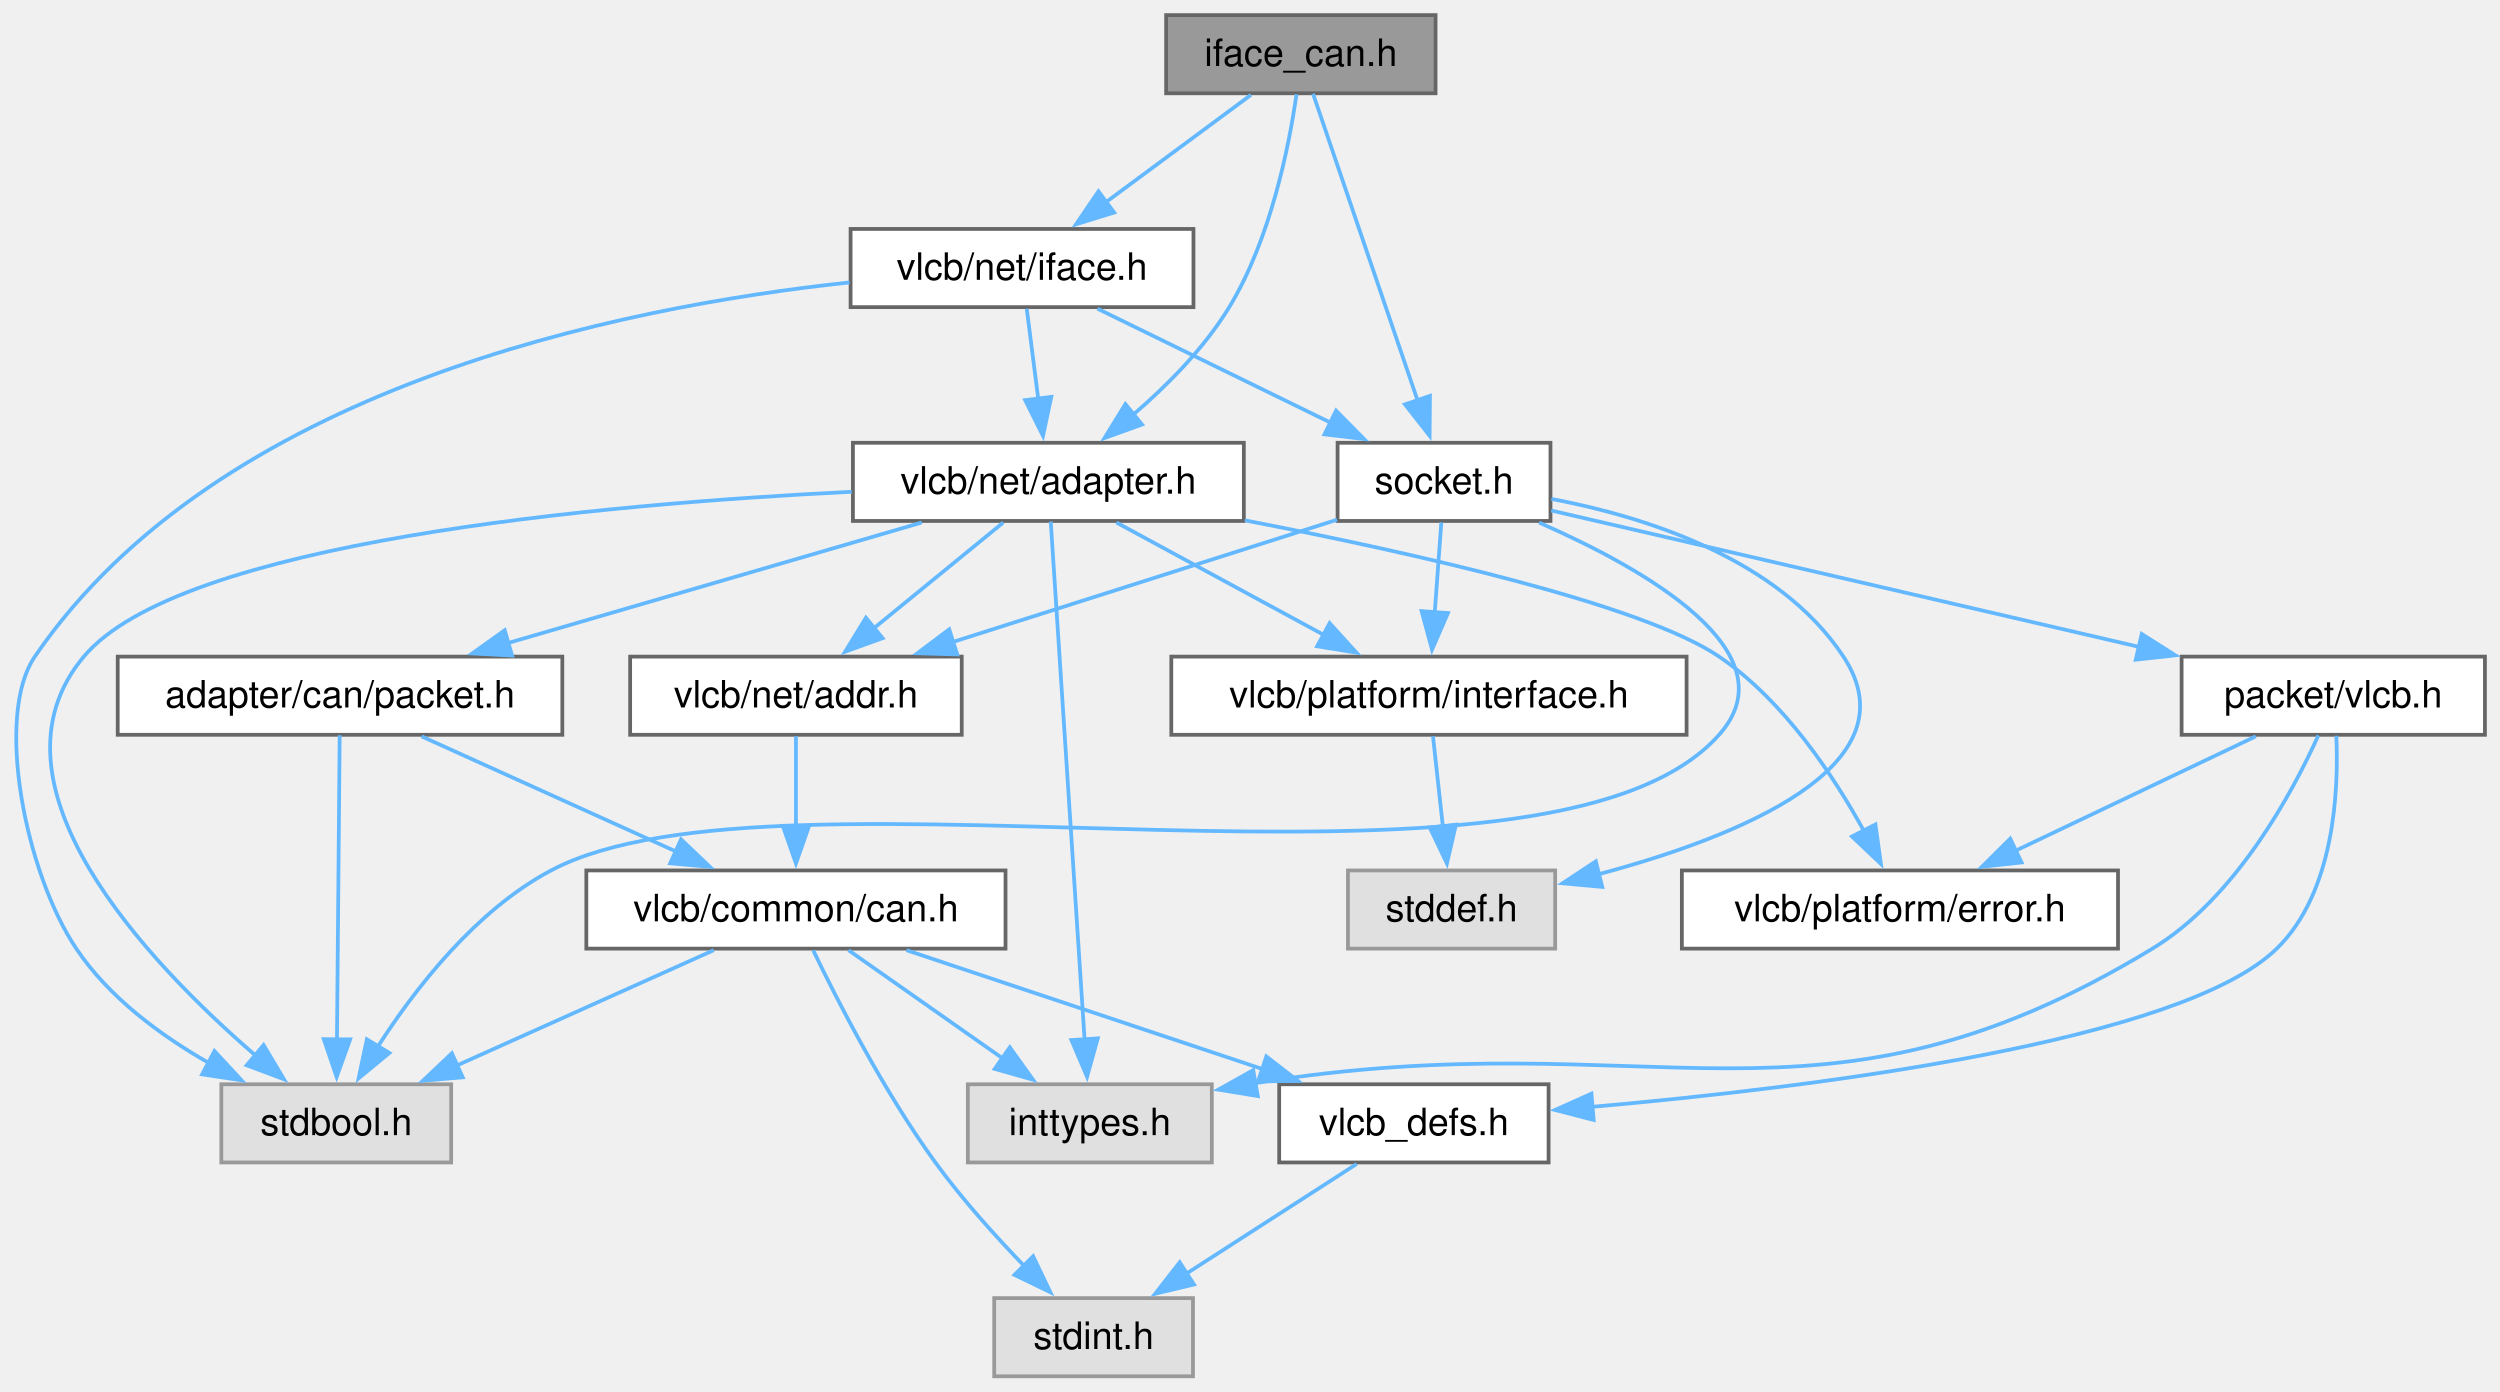
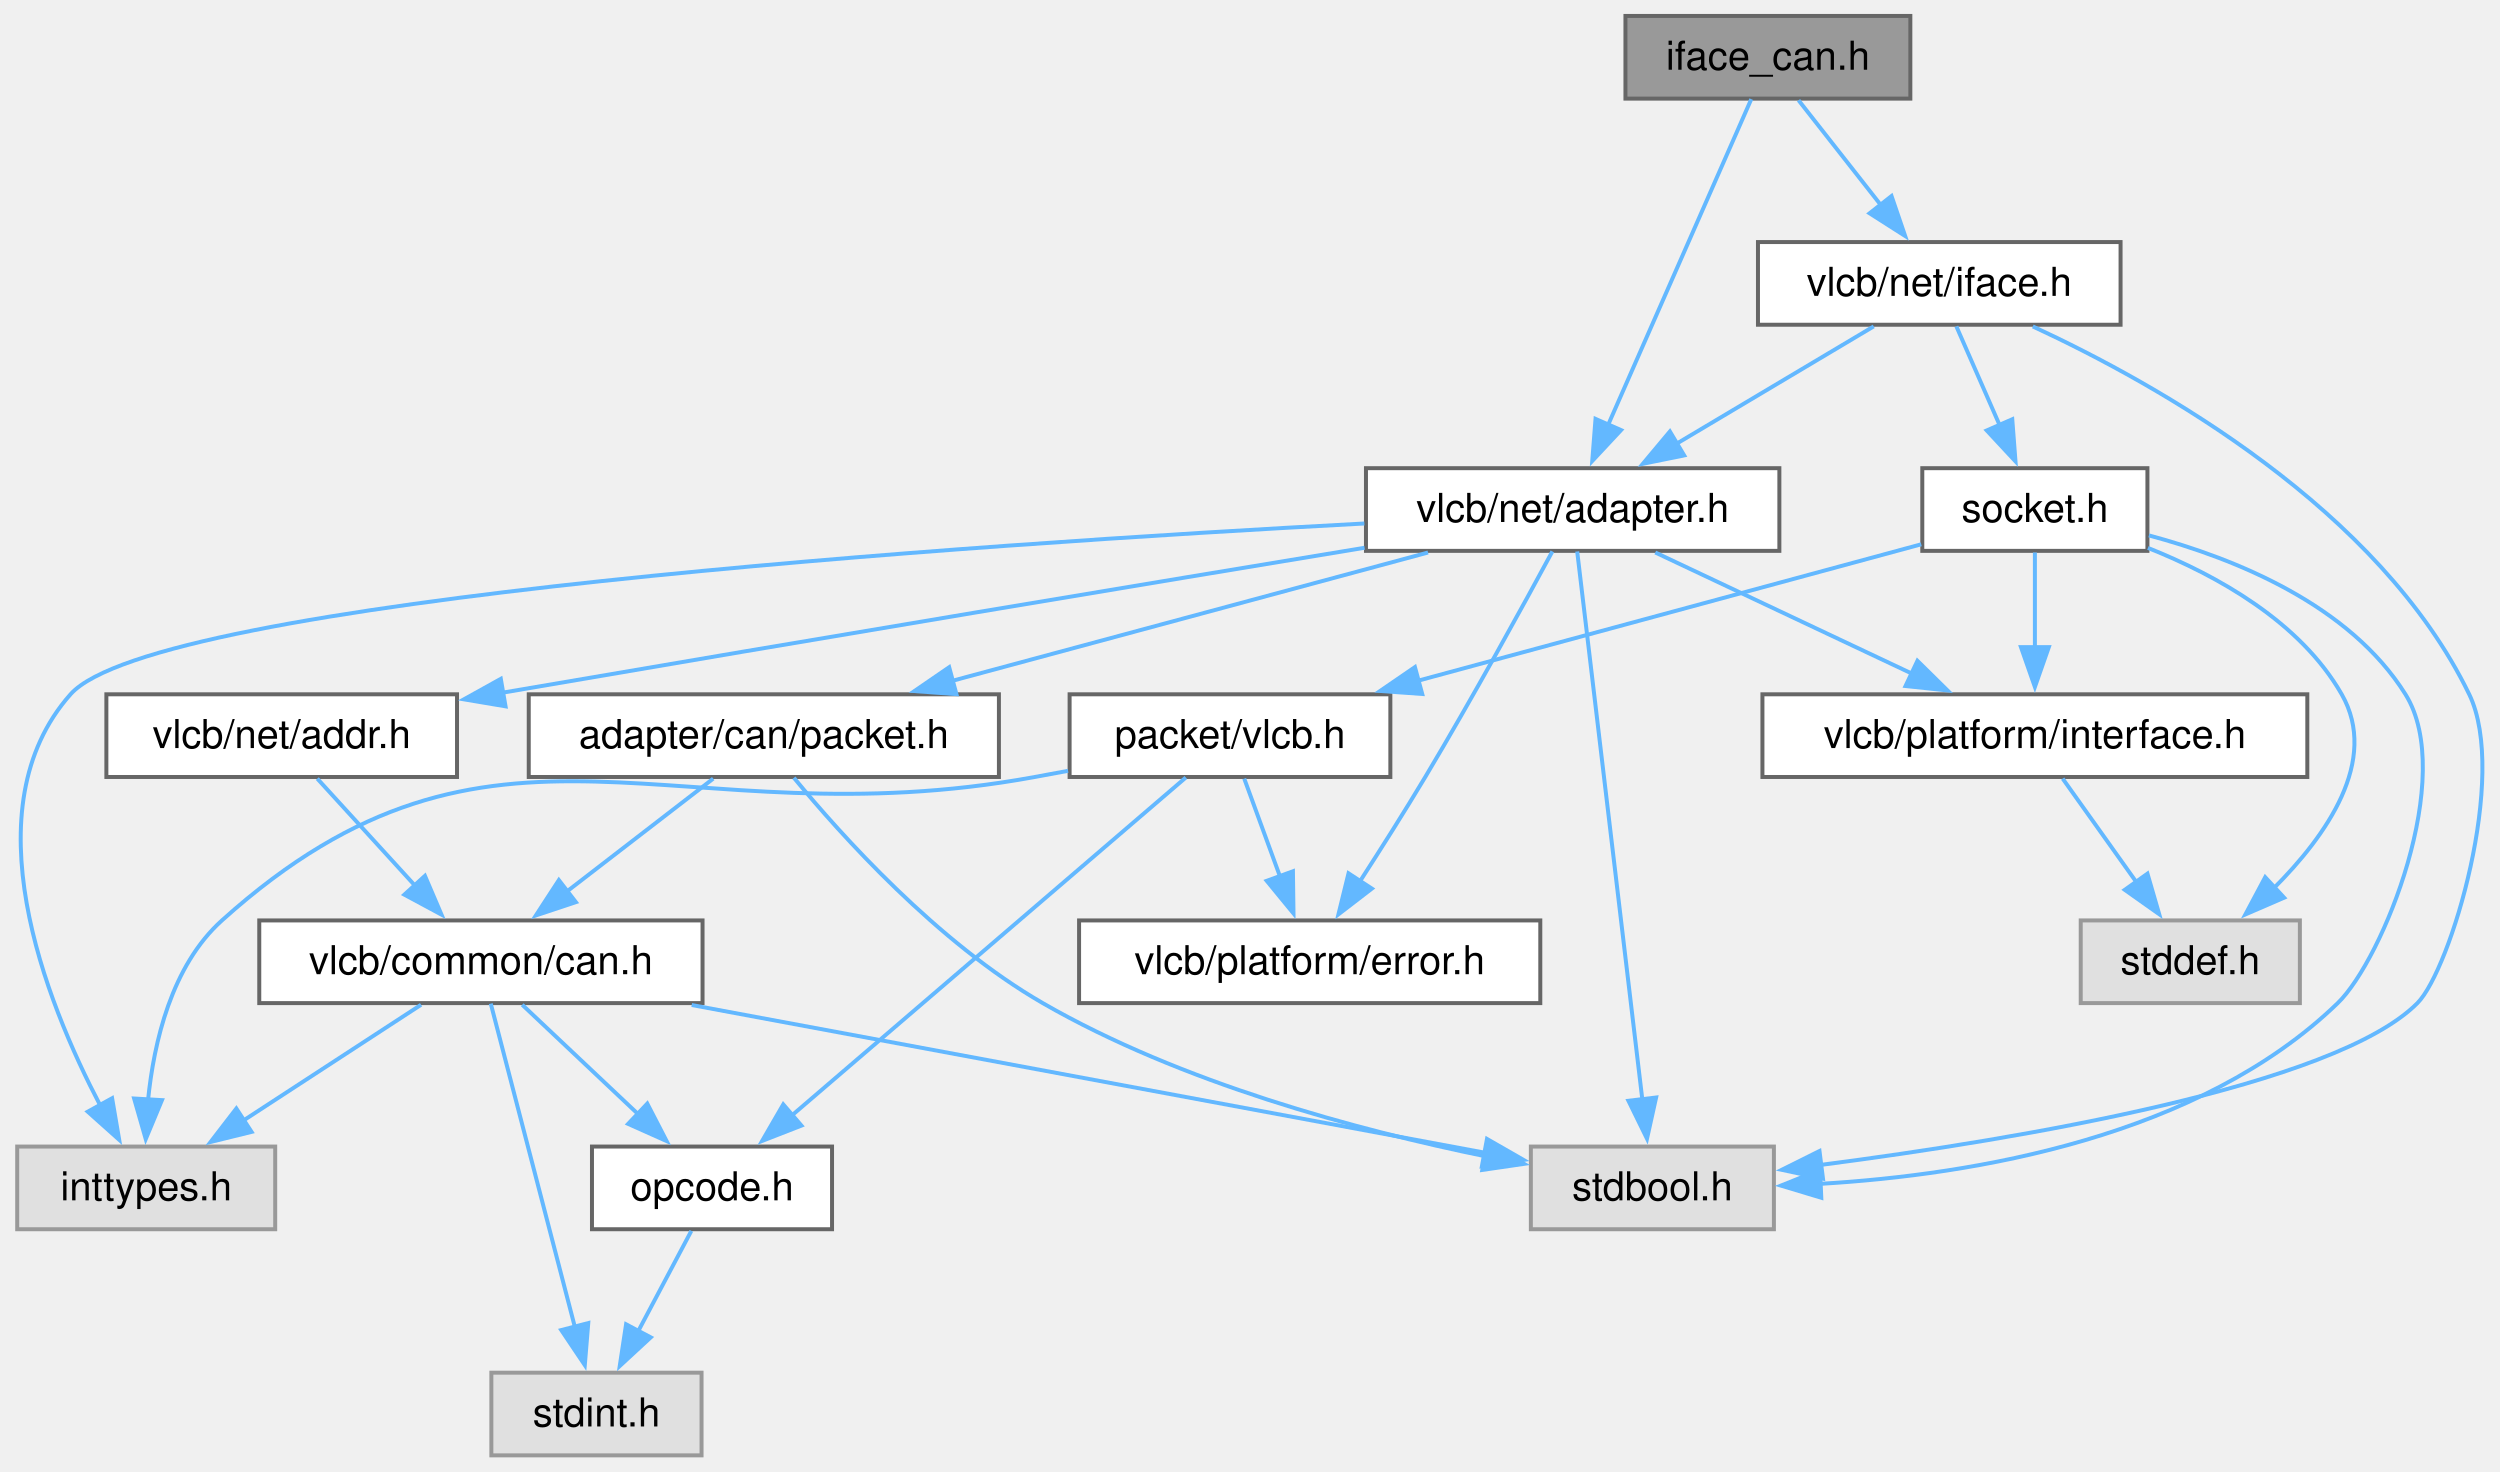
- <svg xmlns="http://www.w3.org/2000/svg" xmlns:xlink="http://www.w3.org/1999/xlink" width="663pt" height="369pt" viewBox="0.00 0.00 663.49 369.25">
+ <svg xmlns="http://www.w3.org/2000/svg" xmlns:xlink="http://www.w3.org/1999/xlink" width="627pt" height="369pt" viewBox="0.00 0.00 626.79 369.25">
  <g id="graph0" class="graph" transform="scale(1 1) rotate(0) translate(4 365.25)">
    <g id="Node000001" class="node">
      <g id="a_Node000001">
        <a xlink:title=" ">
-           <polygon fill="#999999" stroke="#666666" points="376.99,-361.25 305.49,-361.25 305.49,-340.5 376.99,-340.5 376.99,-361.25" />
-           <text text-anchor="middle" x="341.24" y="-347.75" font-family="Helvetica,sans-Serif" font-size="10.00">iface_can.h</text>
+           <polygon fill="#999999" stroke="#666666" points="475.12,-361.25 403.62,-361.25 403.62,-340.5 475.12,-340.5 475.12,-361.25" />
+           <text text-anchor="middle" x="439.38" y="-347.75" font-family="Helvetica,sans-Serif" font-size="10.00">iface_can.h</text>
        </a>
      </g>
    </g>
    <g id="Node000002" class="node">
      <g id="a_Node000002">
        <a xlink:href="adapter_8h.html" target="_top" xlink:title=" ">
-           <polygon fill="white" stroke="#666666" points="326.11,-247.75 222.36,-247.75 222.36,-227 326.11,-227 326.11,-247.75" />
-           <text text-anchor="middle" x="274.24" y="-234.25" font-family="Helvetica,sans-Serif" font-size="10.00">vlcb/net/adapter.h</text>
+           <polygon fill="white" stroke="#666666" points="442.25,-247.75 338.5,-247.75 338.5,-227 442.25,-227 442.25,-247.75" />
+           <text text-anchor="middle" x="390.38" y="-234.25" font-family="Helvetica,sans-Serif" font-size="10.00">vlcb/net/adapter.h</text>
        </a>
      </g>
    </g>
    <g id="edge1_Node000001_Node000002" class="edge">
      <g id="a_edge1_Node000001_Node000002">
        <a xlink:title=" ">
-           <path fill="none" stroke="#63b8ff" d="M340.1,-340.26C338.16,-326.79 333.29,-301.91 322.24,-283.75 315.62,-272.88 305.72,-262.9 296.62,-255.09" />
-           <polygon fill="#63b8ff" stroke="#63b8ff" points="299.09,-252.59 289.12,-249 294.68,-258.02 299.09,-252.59" />
+           <path fill="none" stroke="#63b8ff" d="M435.2,-340.37C427.28,-322.36 409.94,-282.89 399.3,-258.68" />
+           <polygon fill="#63b8ff" stroke="#63b8ff" points="402.52,-257.31 395.29,-249.56 396.11,-260.12 402.52,-257.31" />
        </a>
      </g>
    </g>
    <g id="Node000013" class="node">
      <g id="a_Node000013">
        <a xlink:href="iface_8h.html" target="_top" xlink:title=" ">
-           <polygon fill="white" stroke="#666666" points="312.74,-304.5 221.74,-304.5 221.74,-283.75 312.74,-283.75 312.74,-304.5" />
-           <text text-anchor="middle" x="267.24" y="-291" font-family="Helvetica,sans-Serif" font-size="10.00">vlcb/net/iface.h</text>
+           <polygon fill="white" stroke="#666666" points="527.88,-304.5 436.88,-304.5 436.88,-283.75 527.88,-283.75 527.88,-304.5" />
+           <text text-anchor="middle" x="482.38" y="-291" font-family="Helvetica,sans-Serif" font-size="10.00">vlcb/net/iface.h</text>
        </a>
      </g>
    </g>
    <g id="edge17_Node000001_Node000013" class="edge">
      <g id="a_edge17_Node000001_Node000013">
        <a xlink:title=" ">
-           <path fill="none" stroke="#63b8ff" d="M328.01,-340.09C317.27,-332.15 301.91,-320.78 289.32,-311.46" />
-           <polygon fill="#63b8ff" stroke="#63b8ff" points="291.69,-308.86 281.57,-305.73 287.53,-314.49 291.69,-308.86" />
+           <path fill="none" stroke="#63b8ff" d="M447.06,-340.09C452.81,-332.77 460.84,-322.54 467.79,-313.69" />
+           <polygon fill="#63b8ff" stroke="#63b8ff" points="470.4,-316.05 473.82,-306.02 464.89,-311.72 470.4,-316.05" />
+         </a>
+       </g>
+     </g>
+     <g id="Node000003" class="node">
+       <g id="a_Node000003">
+         <a xlink:title=" ">
+           <polygon fill="#e0e0e0" stroke="#999999" points="64.75,-77.5 0,-77.5 0,-56.75 64.75,-56.75 64.75,-77.5" />
+           <text text-anchor="middle" x="32.38" y="-64" font-family="Helvetica,sans-Serif" font-size="10.00">inttypes.h</text>
+         </a>
+       </g>
+     </g>
+     <g id="edge2_Node000002_Node000003" class="edge">
+       <g id="a_edge2_Node000002_Node000003">
+         <a xlink:title=" ">
+           <path fill="none" stroke="#63b8ff" d="M338.1,-233.87C239.62,-228.61 34.56,-214.89 13.38,-191 -12.05,-162.33 6.93,-114.33 20.95,-87.6" />
+           <polygon fill="#63b8ff" stroke="#63b8ff" points="23.82,-89.63 25.6,-79.19 17.7,-86.25 23.82,-89.63" />
+         </a>
+       </g>
+     </g>
+     <g id="Node000004" class="node">
+       <g id="a_Node000004">
+         <a xlink:title=" ">
+           <polygon fill="#e0e0e0" stroke="#999999" points="440.88,-77.5 379.88,-77.5 379.88,-56.75 440.88,-56.75 440.88,-77.5" />
+           <text text-anchor="middle" x="410.38" y="-64" font-family="Helvetica,sans-Serif" font-size="10.00">stdbool.h</text>
+         </a>
+       </g>
+     </g>
+     <g id="edge3_Node000002_Node000004" class="edge">
+       <g id="a_edge3_Node000002_Node000004">
+         <a xlink:title=" ">
+           <path fill="none" stroke="#63b8ff" d="M391.51,-226.85C394.64,-200.48 403.49,-126.08 407.86,-89.28" />
+           <polygon fill="#63b8ff" stroke="#63b8ff" points="411.32,-89.81 409.03,-79.47 404.37,-88.99 411.32,-89.81" />
+         </a>
+       </g>
+     </g>
+     <g id="Node000005" class="node">
+       <g id="a_Node000005">
+         <a xlink:href="error_8h.html" target="_top" xlink:title=" ">
+           <polygon fill="white" stroke="#666666" points="382.25,-134.25 266.5,-134.25 266.5,-113.5 382.25,-113.5 382.25,-134.25" />
+           <text text-anchor="middle" x="324.38" y="-120.75" font-family="Helvetica,sans-Serif" font-size="10.00">vlcb/platform/error.h</text>
+         </a>
+       </g>
+     </g>
+     <g id="edge4_Node000002_Node000005" class="edge">
+       <g id="a_edge4_Node000002_Node000005">
+         <a xlink:title=" ">
+           <path fill="none" stroke="#63b8ff" d="M385.28,-226.86C378.3,-213.92 365.27,-190.12 353.38,-170.25 348.17,-161.55 342.17,-152.08 336.98,-144.05" />
+           <polygon fill="#63b8ff" stroke="#63b8ff" points="339.98,-142.24 331.59,-135.78 334.12,-146.07 339.98,-142.24" />
+         </a>
+       </g>
+     </g>
+     <g id="Node000006" class="node">
+       <g id="a_Node000006">
+         <a xlink:href="interface_8h.html" target="_top" xlink:title=" ">
+           <polygon fill="white" stroke="#666666" points="574.75,-191 438,-191 438,-170.25 574.75,-170.25 574.75,-191" />
+           <text text-anchor="middle" x="506.38" y="-177.5" font-family="Helvetica,sans-Serif" font-size="10.00">vlcb/platform/interface.h</text>
+         </a>
+       </g>
+     </g>
+     <g id="edge5_Node000002_Node000006" class="edge">
+       <g id="a_edge5_Node000002_Node000006">
+         <a xlink:title=" ">
+           <path fill="none" stroke="#63b8ff" d="M411.11,-226.59C429.01,-218.14 455.12,-205.82 475.48,-196.21" />
+           <polygon fill="#63b8ff" stroke="#63b8ff" points="476.9,-199.41 484.45,-191.97 473.91,-193.08 476.9,-199.41" />
+         </a>
+       </g>
+     </g>
+     <g id="Node000008" class="node">
+       <g id="a_Node000008">
+         <a xlink:href="packet_8h.html" target="_top" xlink:title=" ">
+           <polygon fill="white" stroke="#666666" points="246.38,-191 128.38,-191 128.38,-170.25 246.38,-170.25 246.38,-191" />
+           <text text-anchor="middle" x="187.38" y="-177.5" font-family="Helvetica,sans-Serif" font-size="10.00">adapter/can/packet.h</text>
+         </a>
+       </g>
+     </g>
+     <g id="edge7_Node000002_Node000008" class="edge">
+       <g id="a_edge7_Node000002_Node000008">
+         <a xlink:title=" ">
+           <path fill="none" stroke="#63b8ff" d="M354.08,-226.59C320.7,-217.58 271,-204.18 234.55,-194.35" />
+           <polygon fill="#63b8ff" stroke="#63b8ff" points="235.72,-191.04 225.16,-191.81 233.9,-197.8 235.72,-191.04" />
+         </a>
+       </g>
+     </g>
+     <g id="Node000012" class="node">
+       <g id="a_Node000012">
+         <a xlink:href="addr_8h.html" target="_top" xlink:title=" ">
+           <polygon fill="white" stroke="#666666" points="110.38,-191 22.38,-191 22.38,-170.25 110.38,-170.25 110.38,-191" />
+           <text text-anchor="middle" x="66.38" y="-177.5" font-family="Helvetica,sans-Serif" font-size="10.00">vlcb/net/addr.h</text>
+         </a>
+       </g>
+     </g>
+     <g id="edge15_Node000002_Node000012" class="edge">
+       <g id="a_edge15_Node000002_Node000012">
+         <a xlink:title=" ">
+           <path fill="none" stroke="#63b8ff" d="M338.15,-227.78C285.9,-219.14 202.93,-205.34 121.56,-191.37" />
+           <polygon fill="#63b8ff" stroke="#63b8ff" points="122.56,-187.98 112.11,-189.74 121.37,-194.88 122.56,-187.98" />
+         </a>
+       </g>
+     </g>
+     <g id="Node000007" class="node">
+       <g id="a_Node000007">
+         <a xlink:title=" ">
+           <polygon fill="#e0e0e0" stroke="#999999" points="572.88,-134.25 517.88,-134.25 517.88,-113.5 572.88,-113.5 572.88,-134.25" />
+           <text text-anchor="middle" x="545.38" y="-120.75" font-family="Helvetica,sans-Serif" font-size="10.00">stddef.h</text>
+         </a>
+       </g>
+     </g>
+     <g id="edge6_Node000006_Node000007" class="edge">
+       <g id="a_edge6_Node000006_Node000007">
+         <a xlink:title=" ">
+           <path fill="none" stroke="#63b8ff" d="M513.35,-169.84C518.51,-162.6 525.69,-152.51 531.95,-143.72" />
+           <polygon fill="#63b8ff" stroke="#63b8ff" points="534.63,-145.99 537.58,-135.81 528.93,-141.93 534.63,-145.99" />
+         </a>
+       </g>
+     </g>
+     <g id="edge8_Node000008_Node000004" class="edge">
+       <g id="a_edge8_Node000008_Node000004">
+         <a xlink:title=" ">
+           <path fill="none" stroke="#63b8ff" d="M194.93,-170.05C206.75,-155.7 231.01,-128.69 257.38,-113.5 292.12,-93.48 336.48,-81.6 368.48,-75.05" />
+           <polygon fill="#63b8ff" stroke="#63b8ff" points="369.03,-78.5 378.18,-73.16 367.7,-71.63 369.03,-78.5" />
+         </a>
+       </g>
+     </g>
+     <g id="Node000009" class="node">
+       <g id="a_Node000009">
+         <a xlink:href="common_2inc_2vlcb_2common_2can_8h.html" target="_top" xlink:title=" ">
+           <polygon fill="white" stroke="#666666" points="172,-134.25 60.75,-134.25 60.75,-113.5 172,-113.5 172,-134.25" />
+           <text text-anchor="middle" x="116.38" y="-120.75" font-family="Helvetica,sans-Serif" font-size="10.00">vlcb/common/can.h</text>
+         </a>
+       </g>
+     </g>
+     <g id="edge9_Node000008_Node000009" class="edge">
+       <g id="a_edge9_Node000008_Node000009">
+         <a xlink:title=" ">
+           <path fill="none" stroke="#63b8ff" d="M174.68,-169.84C164.48,-161.97 149.93,-150.75 137.92,-141.49" />
+           <polygon fill="#63b8ff" stroke="#63b8ff" points="140.21,-138.84 130.16,-135.5 135.94,-144.38 140.21,-138.84" />
+         </a>
+       </g>
+     </g>
+     <g id="edge10_Node000009_Node000003" class="edge">
+       <g id="a_edge10_Node000009_Node000003">
+         <a xlink:title=" ">
+           <path fill="none" stroke="#63b8ff" d="M101.36,-113.09C88.93,-104.99 71.05,-93.33 56.6,-83.92" />
+           <polygon fill="#63b8ff" stroke="#63b8ff" points="58.82,-81.18 48.53,-78.65 55,-87.05 58.82,-81.18" />
+         </a>
+       </g>
+     </g>
+     <g id="edge11_Node000009_Node000004" class="edge">
+       <g id="a_edge11_Node000009_Node000004">
+         <a xlink:title=" ">
+           <path fill="none" stroke="#63b8ff" d="M169.28,-113.02C226.3,-102.4 315.91,-85.72 368.32,-75.96" />
+           <polygon fill="#63b8ff" stroke="#63b8ff" points="368.87,-79.41 378.06,-74.14 367.59,-72.53 368.87,-79.41" />
+         </a>
+       </g>
+     </g>
+     <g id="Node000010" class="node">
+       <g id="a_Node000010">
+         <a xlink:title=" ">
+           <polygon fill="#e0e0e0" stroke="#999999" points="171.75,-20.75 119,-20.75 119,0 171.75,0 171.75,-20.75" />
+           <text text-anchor="middle" x="145.38" y="-7.25" font-family="Helvetica,sans-Serif" font-size="10.00">stdint.h</text>
+         </a>
+       </g>
+     </g>
+     <g id="edge12_Node000009_Node000010" class="edge">
+       <g id="a_edge12_Node000009_Node000010">
+         <a xlink:title=" ">
+           <path fill="none" stroke="#63b8ff" d="M118.85,-113.37C123.51,-95.44 133.7,-56.25 140.01,-32.01" />
+           <polygon fill="#63b8ff" stroke="#63b8ff" points="143.32,-33.2 142.45,-22.64 136.54,-31.44 143.32,-33.2" />
+         </a>
+       </g>
+     </g>
+     <g id="Node000011" class="node">
+       <g id="a_Node000011">
+         <a xlink:href="opcode_8h.html" target="_top" xlink:title=" ">
+           <polygon fill="white" stroke="#666666" points="204.5,-77.5 144.25,-77.5 144.25,-56.75 204.5,-56.75 204.5,-77.5" />
+           <text text-anchor="middle" x="174.38" y="-64" font-family="Helvetica,sans-Serif" font-size="10.00">opcode.h</text>
+         </a>
+       </g>
+     </g>
+     <g id="edge13_Node000009_Node000011" class="edge">
+       <g id="a_edge13_Node000009_Node000011">
+         <a xlink:title=" ">
+           <path fill="none" stroke="#63b8ff" d="M126.74,-113.09C134.83,-105.46 146.26,-94.67 155.9,-85.57" />
+           <polygon fill="#63b8ff" stroke="#63b8ff" points="158.13,-88.28 162.99,-78.87 153.32,-83.19 158.13,-88.28" />
+         </a>
+       </g>
+     </g>
+     <g id="edge14_Node000011_Node000010" class="edge">
+       <g id="a_edge14_Node000011_Node000010">
+         <a xlink:title=" ">
+           <path fill="none" stroke="#63b8ff" d="M169.19,-56.34C165.48,-49.33 160.36,-39.66 155.81,-31.08" />
+           <polygon fill="#63b8ff" stroke="#63b8ff" points="159,-29.61 151.22,-22.42 152.81,-32.89 159,-29.61" />
+         </a>
+       </g>
+     </g>
+     <g id="edge16_Node000012_Node000009" class="edge">
+       <g id="a_edge16_Node000012_Node000009">
+         <a xlink:title=" ">
+           <path fill="none" stroke="#63b8ff" d="M75.31,-169.84C82.14,-162.36 91.74,-151.86 99.93,-142.88" />
+           <polygon fill="#63b8ff" stroke="#63b8ff" points="102.33,-145.44 106.49,-135.7 97.16,-140.72 102.33,-145.44" />
+         </a>
+       </g>
+     </g>
+     <g id="edge19_Node000013_Node000002" class="edge">
+       <g id="a_edge19_Node000013_Node000002">
+         <a xlink:title=" ">
+           <path fill="none" stroke="#63b8ff" d="M465.93,-283.34C452.19,-275.16 432.36,-263.36 416.46,-253.9" />
+           <polygon fill="#63b8ff" stroke="#63b8ff" points="418.36,-250.96 407.98,-248.85 414.78,-256.97 418.36,-250.96" />
+         </a>
+       </g>
+     </g>
+     <g id="edge18_Node000013_Node000004" class="edge">
+       <g id="a_edge18_Node000013_Node000004">
+         <a xlink:title=" ">
+           <path fill="none" stroke="#63b8ff" d="M505.86,-283.32C537.6,-268.61 592.82,-237.49 615.38,-191 625.26,-170.62 610.72,-121.9 602.38,-113.5 581.71,-92.69 502.76,-79.41 452.76,-72.91" />
+           <polygon fill="#63b8ff" stroke="#63b8ff" points="453.2,-69.43 442.84,-71.66 452.32,-76.38 453.2,-69.43" />
        </a>
      </g>
    </g>
    <g id="Node000014" class="node">
      <g id="a_Node000014">
        <a xlink:href="socket_8h.html" target="_top" xlink:title=" ">
-           <polygon fill="white" stroke="#666666" points="407.49,-247.75 350.99,-247.75 350.99,-227 407.49,-227 407.49,-247.75" />
-           <text text-anchor="middle" x="379.24" y="-234.25" font-family="Helvetica,sans-Serif" font-size="10.00">socket.h</text>
-         </a>
-       </g>
-     </g>
-     <g id="edge29_Node000001_Node000014" class="edge">
-       <g id="a_edge29_Node000001_Node000014">
-         <a xlink:title=" ">
-           <path fill="none" stroke="#63b8ff" d="M344.48,-340.37C350.59,-322.44 363.94,-283.25 372.21,-259.01" />
-           <polygon fill="#63b8ff" stroke="#63b8ff" points="375.5,-260.2 375.41,-249.61 368.87,-257.94 375.5,-260.2" />
-         </a>
-       </g>
-     </g>
-     <g id="Node000003" class="node">
-       <g id="a_Node000003">
-         <a xlink:title=" ">
-           <polygon fill="#e0e0e0" stroke="#999999" points="317.61,-77.5 252.86,-77.5 252.86,-56.75 317.61,-56.75 317.61,-77.5" />
-           <text text-anchor="middle" x="285.24" y="-64" font-family="Helvetica,sans-Serif" font-size="10.00">inttypes.h</text>
-         </a>
-       </g>
-     </g>
-     <g id="edge2_Node000002_Node000003" class="edge">
-       <g id="a_edge2_Node000002_Node000003">
-         <a xlink:title=" ">
-           <path fill="none" stroke="#63b8ff" d="M274.86,-226.85C276.58,-200.48 281.45,-126.08 283.85,-89.28" />
-           <polygon fill="#63b8ff" stroke="#63b8ff" points="287.34,-89.68 284.5,-79.48 280.35,-89.23 287.34,-89.68" />
-         </a>
-       </g>
-     </g>
-     <g id="Node000004" class="node">
-       <g id="a_Node000004">
-         <a xlink:title=" ">
-           <polygon fill="#e0e0e0" stroke="#999999" points="115.74,-77.5 54.74,-77.5 54.74,-56.75 115.74,-56.75 115.74,-77.5" />
-           <text text-anchor="middle" x="85.24" y="-64" font-family="Helvetica,sans-Serif" font-size="10.00">stdbool.h</text>
-         </a>
-       </g>
-     </g>
-     <g id="edge3_Node000002_Node000004" class="edge">
-       <g id="a_edge3_Node000002_Node000004">
-         <a xlink:title=" ">
-           <path fill="none" stroke="#63b8ff" d="M222.05,-234.75C154.87,-231.44 43.72,-221.4 18.24,-191 -9.93,-157.4 34.91,-110.11 63.83,-85.13" />
-           <polygon fill="#63b8ff" stroke="#63b8ff" points="65.95,-87.91 71.38,-78.82 61.46,-82.54 65.95,-87.91" />
-         </a>
-       </g>
-     </g>
-     <g id="Node000005" class="node">
-       <g id="a_Node000005">
-         <a xlink:href="error_8h.html" target="_top" xlink:title=" ">
-           <polygon fill="white" stroke="#666666" points="558.11,-134.25 442.36,-134.25 442.36,-113.5 558.11,-113.5 558.11,-134.25" />
-           <text text-anchor="middle" x="500.24" y="-120.75" font-family="Helvetica,sans-Serif" font-size="10.00">vlcb/platform/error.h</text>
-         </a>
-       </g>
-     </g>
-     <g id="edge4_Node000002_Node000005" class="edge">
-       <g id="a_edge4_Node000002_Node000005">
-         <a xlink:title=" ">
-           <path fill="none" stroke="#63b8ff" d="M326.38,-227.16C371.24,-218.5 431.85,-204.83 452.24,-191 469.43,-179.33 482.66,-159.37 490.84,-144.43" />
-           <polygon fill="#63b8ff" stroke="#63b8ff" points="493.73,-146.46 495.19,-135.97 487.5,-143.26 493.73,-146.46" />
-         </a>
-       </g>
-     </g>
-     <g id="Node000006" class="node">
-       <g id="a_Node000006">
-         <a xlink:href="interface_8h.html" target="_top" xlink:title=" ">
-           <polygon fill="white" stroke="#666666" points="443.61,-191 306.86,-191 306.86,-170.25 443.61,-170.25 443.61,-191" />
-           <text text-anchor="middle" x="375.24" y="-177.5" font-family="Helvetica,sans-Serif" font-size="10.00">vlcb/platform/interface.h</text>
-         </a>
-       </g>
-     </g>
-     <g id="edge5_Node000002_Node000006" class="edge">
-       <g id="a_edge5_Node000002_Node000006">
-         <a xlink:title=" ">
-           <path fill="none" stroke="#63b8ff" d="M292.29,-226.59C307.66,-218.26 329.98,-206.16 347.6,-196.61" />
-           <polygon fill="#63b8ff" stroke="#63b8ff" points="348.88,-199.89 356.01,-192.05 345.55,-193.74 348.88,-199.89" />
-         </a>
-       </g>
-     </g>
-     <g id="Node000008" class="node">
-       <g id="a_Node000008">
-         <a xlink:href="packet_8h.html" target="_top" xlink:title=" ">
-           <polygon fill="white" stroke="#666666" points="145.24,-191 27.24,-191 27.24,-170.25 145.24,-170.25 145.24,-191" />
-           <text text-anchor="middle" x="86.24" y="-177.5" font-family="Helvetica,sans-Serif" font-size="10.00">adapter/can/packet.h</text>
-         </a>
-       </g>
-     </g>
-     <g id="edge7_Node000002_Node000008" class="edge">
-       <g id="a_edge7_Node000002_Node000008">
-         <a xlink:title=" ">
-           <path fill="none" stroke="#63b8ff" d="M240.63,-226.59C209.98,-217.66 164.47,-204.41 130.8,-194.6" />
-           <polygon fill="#63b8ff" stroke="#63b8ff" points="131.91,-191.28 121.33,-191.84 129.95,-198 131.91,-191.28" />
-         </a>
-       </g>
-     </g>
-     <g id="Node000012" class="node">
-       <g id="a_Node000012">
-         <a xlink:href="addr_8h.html" target="_top" xlink:title=" ">
-           <polygon fill="white" stroke="#666666" points="251.24,-191 163.24,-191 163.24,-170.25 251.24,-170.25 251.24,-191" />
-           <text text-anchor="middle" x="207.24" y="-177.5" font-family="Helvetica,sans-Serif" font-size="10.00">vlcb/net/addr.h</text>
-         </a>
-       </g>
-     </g>
-     <g id="edge15_Node000002_Node000012" class="edge">
-       <g id="a_edge15_Node000002_Node000012">
-         <a xlink:title=" ">
-           <path fill="none" stroke="#63b8ff" d="M262.26,-226.59C252.73,-218.8 239.18,-207.72 227.9,-198.51" />
-           <polygon fill="#63b8ff" stroke="#63b8ff" points="230.24,-195.9 220.28,-192.29 225.81,-201.32 230.24,-195.9" />
-         </a>
-       </g>
-     </g>
-     <g id="Node000007" class="node">
-       <g id="a_Node000007">
-         <a xlink:title=" ">
-           <polygon fill="#e0e0e0" stroke="#999999" points="408.74,-134.25 353.74,-134.25 353.74,-113.5 408.74,-113.5 408.74,-134.25" />
-           <text text-anchor="middle" x="381.24" y="-120.75" font-family="Helvetica,sans-Serif" font-size="10.00">stddef.h</text>
-         </a>
-       </g>
-     </g>
-     <g id="edge6_Node000006_Node000007" class="edge">
-       <g id="a_edge6_Node000006_Node000007">
-         <a xlink:title=" ">
-           <path fill="none" stroke="#63b8ff" d="M376.31,-169.84C377.04,-163.22 378.02,-154.22 378.92,-146.02" />
-           <polygon fill="#63b8ff" stroke="#63b8ff" points="382.4,-146.4 380.01,-136.08 375.44,-145.64 382.4,-146.4" />
-         </a>
-       </g>
-     </g>
-     <g id="edge8_Node000008_Node000004" class="edge">
-       <g id="a_edge8_Node000008_Node000004">
-         <a xlink:title=" ">
-           <path fill="none" stroke="#63b8ff" d="M86.15,-170.12C85.99,-152.35 85.65,-113.72 85.43,-89.43" />
-           <polygon fill="#63b8ff" stroke="#63b8ff" points="88.93,-89.41 85.34,-79.44 81.93,-89.47 88.93,-89.41" />
-         </a>
-       </g>
-     </g>
-     <g id="Node000009" class="node">
-       <g id="a_Node000009">
-         <a xlink:href="common_2inc_2vlcb_2common_2can_8h.html" target="_top" xlink:title=" ">
-           <polygon fill="white" stroke="#666666" points="262.86,-134.25 151.61,-134.25 151.61,-113.5 262.86,-113.5 262.86,-134.25" />
-           <text text-anchor="middle" x="207.24" y="-120.75" font-family="Helvetica,sans-Serif" font-size="10.00">vlcb/common/can.h</text>
-         </a>
-       </g>
-     </g>
-     <g id="edge9_Node000008_Node000009" class="edge">
-       <g id="a_edge9_Node000008_Node000009">
-         <a xlink:title=" ">
-           <path fill="none" stroke="#63b8ff" d="M107.87,-169.84C126.71,-161.31 154.27,-148.84 175.59,-139.19" />
-           <polygon fill="#63b8ff" stroke="#63b8ff" points="176.75,-142.51 184.41,-135.2 173.86,-136.14 176.75,-142.51" />
-         </a>
-       </g>
-     </g>
-     <g id="edge10_Node000009_Node000003" class="edge">
-       <g id="a_edge10_Node000009_Node000003">
-         <a xlink:title=" ">
-           <path fill="none" stroke="#63b8ff" d="M221.18,-113.09C232.61,-105.07 249.01,-93.56 262.35,-84.19" />
-           <polygon fill="#63b8ff" stroke="#63b8ff" points="264,-87.31 270.17,-78.7 259.98,-81.58 264,-87.31" />
-         </a>
-       </g>
-     </g>
-     <g id="edge11_Node000009_Node000004" class="edge">
-       <g id="a_edge11_Node000009_Node000004">
-         <a xlink:title=" ">
-           <path fill="none" stroke="#63b8ff" d="M185.43,-113.09C166.43,-104.56 138.64,-92.09 117.14,-82.44" />
-           <polygon fill="#63b8ff" stroke="#63b8ff" points="118.8,-79.35 108.24,-78.45 115.93,-85.74 118.8,-79.35" />
-         </a>
-       </g>
-     </g>
-     <g id="Node000010" class="node">
-       <g id="a_Node000010">
-         <a xlink:title=" ">
-           <polygon fill="#e0e0e0" stroke="#999999" points="312.61,-20.75 259.86,-20.75 259.86,0 312.61,0 312.61,-20.75" />
-           <text text-anchor="middle" x="286.24" y="-7.25" font-family="Helvetica,sans-Serif" font-size="10.00">stdint.h</text>
-         </a>
-       </g>
-     </g>
-     <g id="edge12_Node000009_Node000010" class="edge">
-       <g id="a_edge12_Node000009_Node000010">
-         <a xlink:title=" ">
-           <path fill="none" stroke="#63b8ff" d="M211.83,-113.03C218.24,-99.71 230.63,-75.48 244.24,-56.75 251.28,-47.06 260.17,-37.19 267.95,-29.14" />
-           <polygon fill="#63b8ff" stroke="#63b8ff" points="270.19,-31.86 274.76,-22.3 265.23,-26.92 270.19,-31.86" />
-         </a>
-       </g>
-     </g>
-     <g id="Node000011" class="node">
-       <g id="a_Node000011">
-         <a xlink:href="vlcb__defs_8h.html" target="_top" xlink:title=" ">
-           <polygon fill="white" stroke="#666666" points="406.99,-77.5 335.49,-77.5 335.49,-56.75 406.99,-56.75 406.99,-77.5" />
-           <text text-anchor="middle" x="371.24" y="-64" font-family="Helvetica,sans-Serif" font-size="10.00">vlcb_defs.h</text>
-         </a>
-       </g>
-     </g>
-     <g id="edge13_Node000009_Node000011" class="edge">
-       <g id="a_edge13_Node000009_Node000011">
-         <a xlink:title=" ">
-           <path fill="none" stroke="#63b8ff" d="M236.56,-113.09C262.95,-104.28 301.96,-91.25 331.21,-81.49" />
-           <polygon fill="#63b8ff" stroke="#63b8ff" points="332.08,-84.89 340.46,-78.4 329.87,-78.25 332.08,-84.89" />
-         </a>
-       </g>
-     </g>
-     <g id="edge14_Node000011_Node000010" class="edge">
-       <g id="a_edge14_Node000011_Node000010">
-         <a xlink:title=" ">
-           <path fill="none" stroke="#63b8ff" d="M356.04,-56.34C343.47,-48.24 325.37,-36.58 310.76,-27.17" />
-           <polygon fill="#63b8ff" stroke="#63b8ff" points="312.88,-24.37 302.57,-21.9 309.09,-30.26 312.88,-24.37" />
-         </a>
-       </g>
-     </g>
-     <g id="edge16_Node000012_Node000009" class="edge">
-       <g id="a_edge16_Node000012_Node000009">
-         <a xlink:title=" ">
-           <path fill="none" stroke="#63b8ff" d="M207.24,-169.84C207.24,-163.22 207.24,-154.22 207.24,-146.02" />
-           <polygon fill="#63b8ff" stroke="#63b8ff" points="210.74,-146.09 207.24,-136.09 203.74,-146.09 210.74,-146.09" />
-         </a>
-       </g>
-     </g>
-     <g id="edge19_Node000013_Node000002" class="edge">
-       <g id="a_edge19_Node000013_Node000002">
-         <a xlink:title=" ">
-           <path fill="none" stroke="#63b8ff" d="M268.49,-283.34C269.35,-276.64 270.51,-267.51 271.57,-259.23" />
-           <polygon fill="#63b8ff" stroke="#63b8ff" points="275.01,-259.94 272.81,-249.58 268.07,-259.06 275.01,-259.94" />
-         </a>
-       </g>
-     </g>
-     <g id="edge18_Node000013_Node000004" class="edge">
-       <g id="a_edge18_Node000013_Node000004">
-         <a xlink:title=" ">
-           <path fill="none" stroke="#63b8ff" d="M221.46,-290.3C160.28,-283.79 53.93,-262.24 5.24,-191 -5.5,-175.29 2.74,-133.65 16.24,-113.5 24.86,-100.62 38.51,-90.53 51.4,-83.17" />
-           <polygon fill="#63b8ff" stroke="#63b8ff" points="52.92,-86.32 60.12,-78.55 49.64,-80.13 52.92,-86.32" />
+           <polygon fill="white" stroke="#666666" points="534.62,-247.75 478.12,-247.75 478.12,-227 534.62,-227 534.62,-247.75" />
+           <text text-anchor="middle" x="506.38" y="-234.25" font-family="Helvetica,sans-Serif" font-size="10.00">socket.h</text>
        </a>
      </g>
    </g>
    <g id="edge20_Node000013_Node000014" class="edge">
      <g id="a_edge20_Node000013_Node000014">
        <a xlink:title=" ">
-           <path fill="none" stroke="#63b8ff" d="M287.26,-283.34C304.46,-274.93 329.52,-262.68 349.13,-253.09" />
-           <polygon fill="#63b8ff" stroke="#63b8ff" points="350.58,-256.28 358.03,-248.74 347.51,-249.99 350.58,-256.28" />
+           <path fill="none" stroke="#63b8ff" d="M486.67,-283.34C489.7,-276.41 493.88,-266.87 497.61,-258.36" />
+           <polygon fill="#63b8ff" stroke="#63b8ff" points="500.7,-260.03 501.51,-249.46 494.29,-257.22 500.7,-260.03" />
        </a>
      </g>
    </g>
    <g id="edge21_Node000014_Node000004" class="edge">
      <g id="a_edge21_Node000014_Node000004">
        <a xlink:title=" ">
-           <path fill="none" stroke="#63b8ff" d="M404.47,-226.57C432.58,-214.25 471.69,-192.09 452.24,-170.25 406.11,-118.46 203.51,-166.74 142.24,-134.25 122.22,-123.64 106.14,-102.87 96.23,-87.42" />
-           <polygon fill="#63b8ff" stroke="#63b8ff" points="99.34,-85.81 91.17,-79.07 93.36,-89.43 99.34,-85.81" />
-         </a>
-       </g>
-     </g>
-     <g id="edge28_Node000014_Node000006" class="edge">
-       <g id="a_edge28_Node000014_Node000006">
-         <a xlink:title=" ">
-           <path fill="none" stroke="#63b8ff" d="M378.52,-226.59C378.04,-219.97 377.38,-210.97 376.78,-202.77" />
-           <polygon fill="#63b8ff" stroke="#63b8ff" points="380.28,-202.56 376.06,-192.84 373.29,-203.07 380.28,-202.56" />
+           <path fill="none" stroke="#63b8ff" d="M534.99,-230.88C556.79,-225.03 585.38,-213.4 599.38,-191 612.22,-170.45 593.72,-124.48 582.38,-113.5 547.68,-79.93 491.22,-70.44 452.51,-68.14" />
+           <polygon fill="#63b8ff" stroke="#63b8ff" points="452.77,-64.65 442.63,-67.7 452.46,-71.64 452.77,-64.65" />
+         </a>
+       </g>
+     </g>
+     <g id="edge27_Node000014_Node000006" class="edge">
+       <g id="a_edge27_Node000014_Node000006">
+         <a xlink:title=" ">
+           <path fill="none" stroke="#63b8ff" d="M506.38,-226.59C506.38,-219.97 506.38,-210.97 506.38,-202.77" />
+           <polygon fill="#63b8ff" stroke="#63b8ff" points="509.88,-202.84 506.38,-192.84 502.88,-202.84 509.88,-202.84" />
        </a>
      </g>
    </g>
    <g id="edge22_Node000014_Node000007" class="edge">
      <g id="a_edge22_Node000014_Node000007">
        <a xlink:title=" ">
-           <path fill="none" stroke="#63b8ff" d="M407.74,-232.85C432.9,-228.07 468.15,-216.9 485.24,-191 504.4,-161.95 457.22,-143.12 420.27,-133.25" />
-           <polygon fill="#63b8ff" stroke="#63b8ff" points="421.23,-129.88 410.68,-130.84 419.53,-136.67 421.23,-129.88" />
-         </a>
-       </g>
-     </g>
-     <g id="edge27_Node000014_Node000012" class="edge">
-       <g id="a_edge27_Node000014_Node000012">
-         <a xlink:title=" ">
-           <path fill="none" stroke="#63b8ff" d="M350.84,-227.33C323.01,-218.48 280.3,-204.88 248.68,-194.82" />
-           <polygon fill="#63b8ff" stroke="#63b8ff" points="250.04,-191.58 239.45,-191.88 247.92,-198.25 250.04,-191.58" />
+           <path fill="none" stroke="#63b8ff" d="M534.75,-227.74C552.14,-220.81 572.98,-209.19 583.38,-191 592.84,-174.43 579.61,-155.57 566.24,-142.24" />
+           <polygon fill="#63b8ff" stroke="#63b8ff" points="568.93,-139.96 559.2,-135.75 564.18,-145.1 568.93,-139.96" />
        </a>
      </g>
    </g>
    <g id="Node000015" class="node">
      <g id="a_Node000015">
        <a xlink:href="vlcb_8h.html" target="_top" xlink:title=" ">
-           <polygon fill="white" stroke="#666666" points="655.49,-191 574.99,-191 574.99,-170.25 655.49,-170.25 655.49,-191" />
-           <text text-anchor="middle" x="615.24" y="-177.5" font-family="Helvetica,sans-Serif" font-size="10.00">packet/vlcb.h</text>
+           <polygon fill="white" stroke="#666666" points="344.62,-191 264.12,-191 264.12,-170.25 344.62,-170.25 344.62,-191" />
+           <text text-anchor="middle" x="304.38" y="-177.5" font-family="Helvetica,sans-Serif" font-size="10.00">packet/vlcb.h</text>
        </a>
      </g>
    </g>
    <g id="edge23_Node000014_Node000015" class="edge">
      <g id="a_edge23_Node000014_Node000015">
        <a xlink:title=" ">
-           <path fill="none" stroke="#63b8ff" d="M407.7,-229.77C446.29,-220.82 515.87,-204.68 563.75,-193.57" />
-           <polygon fill="#63b8ff" stroke="#63b8ff" points="564.4,-197.01 573.35,-191.34 562.82,-190.19 564.4,-197.01" />
+           <path fill="none" stroke="#63b8ff" d="M477.86,-228.65C445.1,-219.77 390.83,-205.06 351.7,-194.45" />
+           <polygon fill="#63b8ff" stroke="#63b8ff" points="352.62,-191.08 342.05,-191.84 350.79,-197.83 352.62,-191.08" />
        </a>
      </g>
    </g>
    <g id="edge24_Node000015_Node000003" class="edge">
      <g id="a_edge24_Node000015_Node000003">
        <a xlink:title=" ">
-           <path fill="none" stroke="#63b8ff" d="M611.28,-170.09C604.59,-155.28 589.55,-127.04 567.24,-113.5 477.73,-59.17 435.5,-95.02 329.06,-77.79" />
-           <polygon fill="#63b8ff" stroke="#63b8ff" points="329.81,-74.37 319.35,-76.08 328.6,-81.26 329.81,-74.37" />
+           <path fill="none" stroke="#63b8ff" d="M263.74,-171.8C260.91,-171.27 258.1,-170.75 255.38,-170.25 164.83,-153.6 119.81,-195.84 51.38,-134.25 38.75,-122.89 34.29,-103.75 32.82,-88.98" />
+           <polygon fill="#63b8ff" stroke="#63b8ff" points="36.33,-89.15 32.26,-79.37 29.34,-89.56 36.33,-89.15" />
        </a>
      </g>
    </g>
    <g id="edge26_Node000015_Node000005" class="edge">
      <g id="a_edge26_Node000015_Node000005">
        <a xlink:title=" ">
-           <path fill="none" stroke="#63b8ff" d="M594.68,-169.84C576.93,-161.39 551.05,-149.07 530.87,-139.46" />
-           <polygon fill="#63b8ff" stroke="#63b8ff" points="532.52,-136.37 521.99,-135.23 529.51,-142.69 532.52,-136.37" />
+           <path fill="none" stroke="#63b8ff" d="M307.95,-169.84C310.45,-162.99 313.89,-153.59 316.97,-145.15" />
+           <polygon fill="#63b8ff" stroke="#63b8ff" points="320.17,-146.59 320.31,-136 313.59,-144.19 320.17,-146.59" />
        </a>
      </g>
    </g>
    <g id="edge25_Node000015_Node000011" class="edge">
      <g id="a_edge25_Node000015_Node000011">
        <a xlink:title=" ">
-           <path fill="none" stroke="#63b8ff" d="M616.05,-169.99C616.7,-155.56 615.59,-128.44 600.24,-113.5 574.91,-88.86 477.84,-76.73 418.51,-71.51" />
-           <polygon fill="#63b8ff" stroke="#63b8ff" points="418.95,-68.03 408.69,-70.68 418.36,-75.01 418.95,-68.03" />
+           <path fill="none" stroke="#63b8ff" d="M293.29,-170.12C271.34,-151.29 222.05,-109.01 194.31,-85.22" />
+           <polygon fill="#63b8ff" stroke="#63b8ff" points="196.82,-82.76 186.95,-78.91 192.26,-88.08 196.82,-82.76" />
        </a>
      </g>
    </g>
  </g>
</svg>
